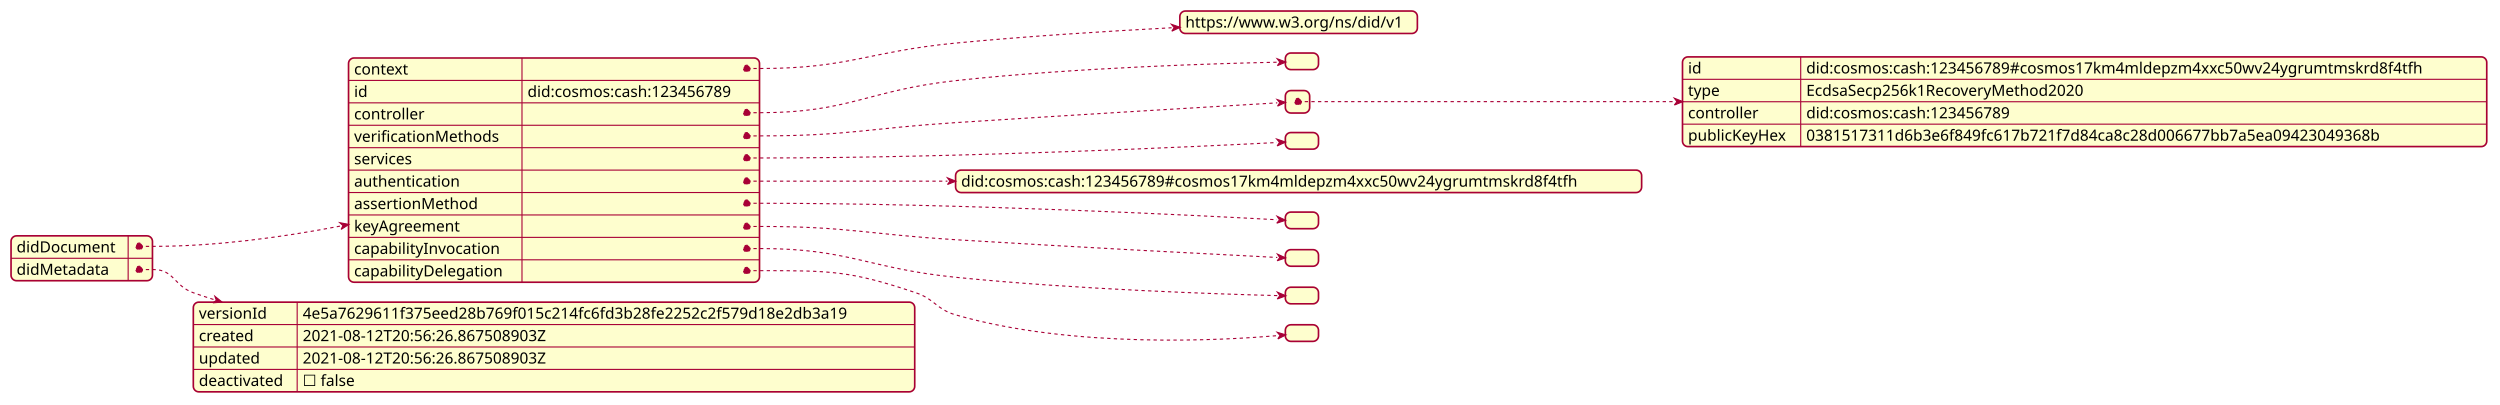
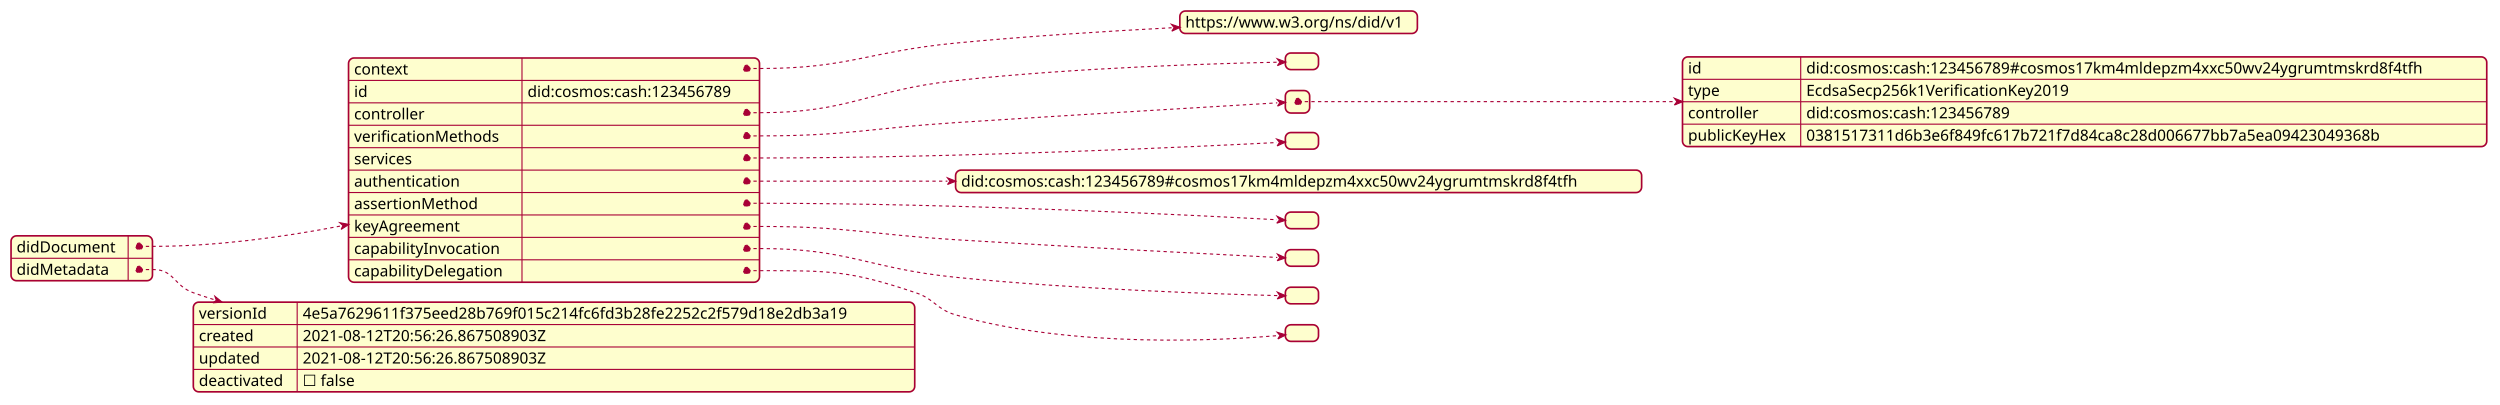
<svg xmlns="http://www.w3.org/2000/svg" contentScriptType="application/ecmascript" contentStyleType="text/css" height="366px" preserveAspectRatio="none" style="width:2263px;height:366px;background:#FFFFFF;" version="1.1" viewBox="0 0 2263 366" width="2263px" zoomAndPan="magnify">
  <defs />
  <g>
    <rect fill="#FEFECE" height="40.594" rx="5" ry="5" style="stroke:#FEFECE;stroke-width:1.5;" width="128" x="10" y="213.5" />
    <text fill="#000000" font-family="sans-serif" font-size="14" lengthAdjust="spacing" textLength="96" x="15" y="228.495">didDocument</text>
    <text fill="#000000" font-family="sans-serif" font-size="14" lengthAdjust="spacing" textLength="0" x="133" y="228.495" />
    <line style="stroke:#A80036;stroke-width:1.0;" x1="116" x2="116" y1="213.5" y2="233.797" />
    <line style="stroke:#A80036;stroke-width:1.0;" x1="10" x2="138" y1="233.797" y2="233.797" />
    <text fill="#000000" font-family="sans-serif" font-size="14" lengthAdjust="spacing" textLength="89" x="15" y="248.792">didMetadata</text>
    <text fill="#000000" font-family="sans-serif" font-size="14" lengthAdjust="spacing" textLength="0" x="133" y="248.792" />
    <line style="stroke:#A80036;stroke-width:1.0;" x1="116" x2="116" y1="233.797" y2="254.094" />
    <rect fill="none" height="40.594" rx="5" ry="5" style="stroke:#A80036;stroke-width:1.5;" width="128" x="10" y="213.5" />
    <rect fill="#FEFECE" height="202.969" rx="5" ry="5" style="stroke:#FEFECE;stroke-width:1.5;" width="372" x="315.5" y="52.5" />
    <text fill="#000000" font-family="sans-serif" font-size="14" lengthAdjust="spacing" textLength="53" x="320.5" y="67.495">context</text>
    <text fill="#000000" font-family="sans-serif" font-size="14" lengthAdjust="spacing" textLength="0" x="489.5" y="67.495" />
    <line style="stroke:#A80036;stroke-width:1.0;" x1="472.5" x2="472.5" y1="52.5" y2="72.797" />
    <line style="stroke:#A80036;stroke-width:1.0;" x1="315.5" x2="687.5" y1="72.797" y2="72.797" />
    <text fill="#000000" font-family="sans-serif" font-size="14" lengthAdjust="spacing" textLength="13" x="320.5" y="87.792">id</text>
    <text fill="#000000" font-family="sans-serif" font-size="14" lengthAdjust="spacing" textLength="205" x="477.5" y="87.792">did:cosmos:cash:123456789</text>
    <line style="stroke:#A80036;stroke-width:1.0;" x1="472.5" x2="472.5" y1="72.797" y2="93.094" />
    <line style="stroke:#A80036;stroke-width:1.0;" x1="315.5" x2="687.5" y1="93.094" y2="93.094" />
    <text fill="#000000" font-family="sans-serif" font-size="14" lengthAdjust="spacing" textLength="69" x="320.5" y="108.089">controller</text>
    <text fill="#000000" font-family="sans-serif" font-size="14" lengthAdjust="spacing" textLength="0" x="489.5" y="108.089" />
    <line style="stroke:#A80036;stroke-width:1.0;" x1="472.5" x2="472.5" y1="93.094" y2="113.391" />
    <line style="stroke:#A80036;stroke-width:1.0;" x1="315.5" x2="687.5" y1="113.391" y2="113.391" />
    <text fill="#000000" font-family="sans-serif" font-size="14" lengthAdjust="spacing" textLength="140" x="320.5" y="128.386">verificationMethods</text>
    <text fill="#000000" font-family="sans-serif" font-size="14" lengthAdjust="spacing" textLength="0" x="489.5" y="128.386" />
    <line style="stroke:#A80036;stroke-width:1.0;" x1="472.5" x2="472.5" y1="113.391" y2="133.688" />
    <line style="stroke:#A80036;stroke-width:1.0;" x1="315.5" x2="687.5" y1="133.688" y2="133.688" />
    <text fill="#000000" font-family="sans-serif" font-size="14" lengthAdjust="spacing" textLength="58" x="320.5" y="148.683">services</text>
    <text fill="#000000" font-family="sans-serif" font-size="14" lengthAdjust="spacing" textLength="0" x="489.5" y="148.683" />
    <line style="stroke:#A80036;stroke-width:1.0;" x1="472.5" x2="472.5" y1="133.688" y2="153.984" />
    <line style="stroke:#A80036;stroke-width:1.0;" x1="315.5" x2="687.5" y1="153.984" y2="153.984" />
    <text fill="#000000" font-family="sans-serif" font-size="14" lengthAdjust="spacing" textLength="103" x="320.5" y="168.98">authentication</text>
    <text fill="#000000" font-family="sans-serif" font-size="14" lengthAdjust="spacing" textLength="0" x="489.5" y="168.98" />
    <line style="stroke:#A80036;stroke-width:1.0;" x1="472.5" x2="472.5" y1="153.984" y2="174.281" />
    <line style="stroke:#A80036;stroke-width:1.0;" x1="315.5" x2="687.5" y1="174.281" y2="174.281" />
    <text fill="#000000" font-family="sans-serif" font-size="14" lengthAdjust="spacing" textLength="118" x="320.5" y="189.276">assertionMethod</text>
    <text fill="#000000" font-family="sans-serif" font-size="14" lengthAdjust="spacing" textLength="0" x="489.5" y="189.276" />
    <line style="stroke:#A80036;stroke-width:1.0;" x1="472.5" x2="472.5" y1="174.281" y2="194.578" />
    <line style="stroke:#A80036;stroke-width:1.0;" x1="315.5" x2="687.5" y1="194.578" y2="194.578" />
    <text fill="#000000" font-family="sans-serif" font-size="14" lengthAdjust="spacing" textLength="105" x="320.5" y="209.573">keyAgreement</text>
    <text fill="#000000" font-family="sans-serif" font-size="14" lengthAdjust="spacing" textLength="0" x="489.5" y="209.573" />
    <line style="stroke:#A80036;stroke-width:1.0;" x1="472.5" x2="472.5" y1="194.578" y2="214.875" />
    <line style="stroke:#A80036;stroke-width:1.0;" x1="315.5" x2="687.5" y1="214.875" y2="214.875" />
    <text fill="#000000" font-family="sans-serif" font-size="14" lengthAdjust="spacing" textLength="143" x="320.5" y="229.87">capabilityInvocation</text>
    <text fill="#000000" font-family="sans-serif" font-size="14" lengthAdjust="spacing" textLength="0" x="489.5" y="229.87" />
    <line style="stroke:#A80036;stroke-width:1.0;" x1="472.5" x2="472.5" y1="214.875" y2="235.172" />
    <line style="stroke:#A80036;stroke-width:1.0;" x1="315.5" x2="687.5" y1="235.172" y2="235.172" />
    <text fill="#000000" font-family="sans-serif" font-size="14" lengthAdjust="spacing" textLength="147" x="320.5" y="250.167">capabilityDelegation</text>
    <text fill="#000000" font-family="sans-serif" font-size="14" lengthAdjust="spacing" textLength="0" x="489.5" y="250.167" />
    <line style="stroke:#A80036;stroke-width:1.0;" x1="472.5" x2="472.5" y1="235.172" y2="255.469" />
    <rect fill="none" height="202.969" rx="5" ry="5" style="stroke:#A80036;stroke-width:1.5;" width="372" x="315.5" y="52.5" />
    <rect fill="#FEFECE" height="20.297" rx="5" ry="5" style="stroke:#FEFECE;stroke-width:1.5;" width="215" x="1068" y="10" />
    <text fill="#000000" font-family="sans-serif" font-size="14" lengthAdjust="spacing" textLength="205" x="1073" y="24.995">https://www.w3.org/ns/did/v1</text>
    <rect fill="none" height="20.297" rx="5" ry="5" style="stroke:#A80036;stroke-width:1.5;" width="215" x="1068" y="10" />
    <rect fill="#FEFECE" height="15" rx="5" ry="5" style="stroke:#FEFECE;stroke-width:1.5;" width="30" x="1163.5" y="48" />
    <rect fill="none" height="15" rx="5" ry="5" style="stroke:#A80036;stroke-width:1.5;" width="30" x="1163.5" y="48" />
    <rect fill="#FEFECE" height="20.297" rx="5" ry="5" style="stroke:#FEFECE;stroke-width:1.5;" width="22" x="1163.5" y="82" />
    <text fill="#000000" font-family="sans-serif" font-size="14" lengthAdjust="spacing" textLength="0" x="1180.5" y="96.995" />
    <rect fill="none" height="20.297" rx="5" ry="5" style="stroke:#A80036;stroke-width:1.5;" width="22" x="1163.5" y="82" />
    <rect fill="#FEFECE" height="81.188" rx="5" ry="5" style="stroke:#FEFECE;stroke-width:1.5;" width="728" x="1523" y="51.5" />
    <text fill="#000000" font-family="sans-serif" font-size="14" lengthAdjust="spacing" textLength="13" x="1528" y="66.495">id</text>
    <text fill="#000000" font-family="sans-serif" font-size="14" lengthAdjust="spacing" textLength="611" x="1635" y="66.495">did:cosmos:cash:123456789#cosmos17km4mldepzm4xxc50wv24ygrumtmskrd8f4tfh</text>
    <line style="stroke:#A80036;stroke-width:1.0;" x1="1630" x2="1630" y1="51.5" y2="71.797" />
    <line style="stroke:#A80036;stroke-width:1.0;" x1="1523" x2="2251" y1="71.797" y2="71.797" />
    <text fill="#000000" font-family="sans-serif" font-size="14" lengthAdjust="spacing" textLength="31" x="1528" y="86.792">type</text>
-     <text fill="#000000" font-family="sans-serif" font-size="14" lengthAdjust="spacing" textLength="277" x="1635" y="86.792">EcdsaSecp256k1RecoveryMethod2020</text>
+     <text fill="#000000" font-family="sans-serif" font-size="14" lengthAdjust="spacing" textLength="277" x="1635" y="86.792">EcdsaSecp256k1VerificationKey2019</text>
    <line style="stroke:#A80036;stroke-width:1.0;" x1="1630" x2="1630" y1="71.797" y2="92.094" />
    <line style="stroke:#A80036;stroke-width:1.0;" x1="1523" x2="2251" y1="92.094" y2="92.094" />
    <text fill="#000000" font-family="sans-serif" font-size="14" lengthAdjust="spacing" textLength="69" x="1528" y="107.089">controller</text>
    <text fill="#000000" font-family="sans-serif" font-size="14" lengthAdjust="spacing" textLength="205" x="1635" y="107.089">did:cosmos:cash:123456789</text>
    <line style="stroke:#A80036;stroke-width:1.0;" x1="1630" x2="1630" y1="92.094" y2="112.391" />
    <line style="stroke:#A80036;stroke-width:1.0;" x1="1523" x2="2251" y1="112.391" y2="112.391" />
    <text fill="#000000" font-family="sans-serif" font-size="14" lengthAdjust="spacing" textLength="97" x="1528" y="127.386">publicKeyHex</text>
    <text fill="#000000" font-family="sans-serif" font-size="14" lengthAdjust="spacing" textLength="579" x="1635" y="127.386">0381517311d6b3e6f849fc617b721f7d84ca8c28d006677bb7a5ea09423049368b</text>
    <line style="stroke:#A80036;stroke-width:1.0;" x1="1630" x2="1630" y1="112.391" y2="132.688" />
    <rect fill="none" height="81.188" rx="5" ry="5" style="stroke:#A80036;stroke-width:1.5;" width="728" x="1523" y="51.5" />
    <rect fill="#FEFECE" height="15" rx="5" ry="5" style="stroke:#FEFECE;stroke-width:1.5;" width="30" x="1163.5" y="120" />
    <rect fill="none" height="15" rx="5" ry="5" style="stroke:#A80036;stroke-width:1.5;" width="30" x="1163.5" y="120" />
    <rect fill="#FEFECE" height="20.297" rx="5" ry="5" style="stroke:#FEFECE;stroke-width:1.5;" width="621" x="865" y="154" />
    <text fill="#000000" font-family="sans-serif" font-size="14" lengthAdjust="spacing" textLength="611" x="870" y="168.995">did:cosmos:cash:123456789#cosmos17km4mldepzm4xxc50wv24ygrumtmskrd8f4tfh</text>
    <rect fill="none" height="20.297" rx="5" ry="5" style="stroke:#A80036;stroke-width:1.5;" width="621" x="865" y="154" />
    <rect fill="#FEFECE" height="15" rx="5" ry="5" style="stroke:#FEFECE;stroke-width:1.5;" width="30" x="1163.5" y="192" />
    <rect fill="none" height="15" rx="5" ry="5" style="stroke:#A80036;stroke-width:1.5;" width="30" x="1163.5" y="192" />
    <rect fill="#FEFECE" height="15" rx="5" ry="5" style="stroke:#FEFECE;stroke-width:1.5;" width="30" x="1163.5" y="226" />
    <rect fill="none" height="15" rx="5" ry="5" style="stroke:#A80036;stroke-width:1.5;" width="30" x="1163.5" y="226" />
    <rect fill="#FEFECE" height="15" rx="5" ry="5" style="stroke:#FEFECE;stroke-width:1.5;" width="30" x="1163.5" y="260" />
    <rect fill="none" height="15" rx="5" ry="5" style="stroke:#A80036;stroke-width:1.5;" width="30" x="1163.5" y="260" />
    <rect fill="#FEFECE" height="15" rx="5" ry="5" style="stroke:#FEFECE;stroke-width:1.5;" width="30" x="1163.5" y="294" />
    <rect fill="none" height="15" rx="5" ry="5" style="stroke:#A80036;stroke-width:1.5;" width="30" x="1163.5" y="294" />
    <rect fill="#FEFECE" height="81.188" rx="5" ry="5" style="stroke:#FEFECE;stroke-width:1.5;" width="653" x="175" y="273.5" />
    <text fill="#000000" font-family="sans-serif" font-size="14" lengthAdjust="spacing" textLength="65" x="180" y="288.495">versionId</text>
    <text fill="#000000" font-family="sans-serif" font-size="14" lengthAdjust="spacing" textLength="549" x="274" y="288.495">4e5a7629611f375eed28b769f015c214fc6fd3b28fe2252c2f579d18e2db3a19</text>
    <line style="stroke:#A80036;stroke-width:1.0;" x1="269" x2="269" y1="273.5" y2="293.797" />
    <line style="stroke:#A80036;stroke-width:1.0;" x1="175" x2="828" y1="293.797" y2="293.797" />
    <text fill="#000000" font-family="sans-serif" font-size="14" lengthAdjust="spacing" textLength="55" x="180" y="308.792">created</text>
    <text fill="#000000" font-family="sans-serif" font-size="14" lengthAdjust="spacing" textLength="250" x="274" y="308.792">2021-08-12T20:56:26.867508903Z</text>
    <line style="stroke:#A80036;stroke-width:1.0;" x1="269" x2="269" y1="293.797" y2="314.094" />
    <line style="stroke:#A80036;stroke-width:1.0;" x1="175" x2="828" y1="314.094" y2="314.094" />
    <text fill="#000000" font-family="sans-serif" font-size="14" lengthAdjust="spacing" textLength="59" x="180" y="329.089">updated</text>
    <text fill="#000000" font-family="sans-serif" font-size="14" lengthAdjust="spacing" textLength="250" x="274" y="329.089">2021-08-12T20:56:26.867508903Z</text>
    <line style="stroke:#A80036;stroke-width:1.0;" x1="269" x2="269" y1="314.094" y2="334.391" />
    <line style="stroke:#A80036;stroke-width:1.0;" x1="175" x2="828" y1="334.391" y2="334.391" />
    <text fill="#000000" font-family="sans-serif" font-size="14" lengthAdjust="spacing" textLength="84" x="180" y="349.386">deactivated</text>
    <text fill="#000000" font-family="sans-serif" font-size="14" lengthAdjust="spacing" textLength="51" x="274" y="349.386">☐ false</text>
    <line style="stroke:#A80036;stroke-width:1.0;" x1="269" x2="269" y1="334.391" y2="354.688" />
    <rect fill="none" height="81.188" rx="5" ry="5" style="stroke:#A80036;stroke-width:1.5;" width="653" x="175" y="273.5" />
    <path d="M676,62 L689,62 C767.887,62 786.473,46.529 865,39 C929.595,32.807 1001.967,28.238 1060.528,25.134 " fill="none" style="stroke:#A80036;stroke-width:1.0;stroke-dasharray:3.0,3.0;" />
    <path d="M1060.692,28.255 L1062.869,25.012 L1060.364,22.013 L1068.33,24.725 L1060.692,28.255 " fill="#A80036" style="stroke:#A80036;stroke-width:1.0;" />
    <ellipse cx="676" cy="62" fill="#A80036" rx="3" ry="3" style="stroke:#A80036;stroke-width:1.0;stroke-dasharray:3.0,3.0;" />
    <path d="M676,102 L689,102 C768.277,102 786.194,81.628 865,73 C974.936,60.964 1107.786,57.301 1156.198,56.321 " fill="none" style="stroke:#A80036;stroke-width:1.0;stroke-dasharray:3.0,3.0;" />
    <path d="M1156.258,59.434 L1158.533,56.276 L1156.139,53.207 L1163.982,56.172 L1156.258,59.434 " fill="#A80036" style="stroke:#A80036;stroke-width:1.0;" />
    <ellipse cx="676" cy="102" fill="#A80036" rx="3" ry="3" style="stroke:#A80036;stroke-width:1.0;stroke-dasharray:3.0,3.0;" />
    <path d="M1175.034,92 L1188.034,92 C1229.328,92 1370.724,92 1515.597,92 " fill="none" style="stroke:#A80036;stroke-width:1.0;stroke-dasharray:3.0,3.0;" />
    <path d="M1515.597,95.112 L1517.931,92 L1515.597,88.888 L1523.377,92 L1515.597,95.112 " fill="#A80036" style="stroke:#A80036;stroke-width:1.0;" />
    <ellipse cx="1175.034" cy="92" fill="#A80036" rx="3" ry="3" style="stroke:#A80036;stroke-width:1.0;stroke-dasharray:3.0,3.0;" />
    <path d="M676,123 L689,123 C767.404,123 786.76,116.065 865,111 C975.378,103.855 1107.909,95.961 1156.22,93.106 " fill="none" style="stroke:#A80036;stroke-width:1.0;stroke-dasharray:3.0,3.0;" />
    <path d="M1156.397,96.113 L1158.475,92.973 L1156.042,90.099 L1163.738,92.662 L1156.397,96.113 " fill="#A80036" style="stroke:#A80036;stroke-width:1.0;" />
    <ellipse cx="676" cy="123" fill="#A80036" rx="3" ry="3" style="stroke:#A80036;stroke-width:1.0;stroke-dasharray:3.0,3.0;" />
    <path d="M676,143 L689,143 C870.773,143 1090.606,132.387 1155.864,129.015 " fill="none" style="stroke:#A80036;stroke-width:1.0;stroke-dasharray:3.0,3.0;" />
    <path d="M1156.028,132.15 L1158.215,128.893 L1155.701,125.88 L1163.702,128.607 L1156.028,132.15 " fill="#A80036" style="stroke:#A80036;stroke-width:1.0;" />
    <ellipse cx="676" cy="143" fill="#A80036" rx="3" ry="3" style="stroke:#A80036;stroke-width:1.0;stroke-dasharray:3.0,3.0;" />
    <path d="M676,164 L689,164 C743.506,164 801.45,164 857.627,164 " fill="none" style="stroke:#A80036;stroke-width:1.0;stroke-dasharray:3.0,3.0;" />
    <path d="M857.627,167.022 L859.894,164 L857.627,160.978 L865.183,164 L857.627,167.022 " fill="#A80036" style="stroke:#A80036;stroke-width:1.0;" />
    <ellipse cx="676" cy="164" fill="#A80036" rx="3" ry="3" style="stroke:#A80036;stroke-width:1.0;stroke-dasharray:3.0,3.0;" />
    <path d="M676,184 L689,184 C870.785,184 1090.61,195.32 1155.865,198.917 " fill="none" style="stroke:#A80036;stroke-width:1.0;stroke-dasharray:3.0,3.0;" />
    <path d="M1155.691,202.052 L1158.216,199.048 L1156.039,195.782 L1163.702,199.353 L1155.691,202.052 " fill="#A80036" style="stroke:#A80036;stroke-width:1.0;" />
    <ellipse cx="676" cy="184" fill="#A80036" rx="3" ry="3" style="stroke:#A80036;stroke-width:1.0;stroke-dasharray:3.0,3.0;" />
    <path d="M676,205 L689,205 C767.404,205 786.744,212.187 865,217 C975.359,223.788 1107.902,230.613 1156.217,233.057 " fill="none" style="stroke:#A80036;stroke-width:1.0;stroke-dasharray:3.0,3.0;" />
    <path d="M1156.066,236.065 L1158.473,233.171 L1156.369,230.049 L1163.736,233.436 L1156.066,236.065 " fill="#A80036" style="stroke:#A80036;stroke-width:1.0;" />
    <ellipse cx="676" cy="205" fill="#A80036" rx="3" ry="3" style="stroke:#A80036;stroke-width:1.0;stroke-dasharray:3.0,3.0;" />
    <path d="M676,225 L689,225 C768.071,225 786.33,243.049 865,251 C975.033,262.121 1107.824,266.336 1156.21,267.571 " fill="none" style="stroke:#A80036;stroke-width:1.0;stroke-dasharray:3.0,3.0;" />
    <path d="M1156.133,270.683 L1158.543,267.628 L1156.286,264.459 L1163.989,267.762 L1156.133,270.683 " fill="#A80036" style="stroke:#A80036;stroke-width:1.0;" />
    <ellipse cx="676" cy="225" fill="#A80036" rx="3" ry="3" style="stroke:#A80036;stroke-width:1.0;stroke-dasharray:3.0,3.0;" />
    <path d="M676,245 L689,245 C751.854,245 769.426,244.96 829,265 C846.348,270.836 847.414,279.925 865,285 C971.722,315.797 1107.507,308.028 1156.407,303.826 " fill="none" style="stroke:#A80036;stroke-width:1.0;stroke-dasharray:3.0,3.0;" />
    <path d="M1156.681,306.863 L1158.685,303.621 L1156.133,300.789 L1163.999,303.141 L1156.681,306.863 " fill="#A80036" style="stroke:#A80036;stroke-width:1.0;" />
    <ellipse cx="676" cy="245" fill="#A80036" rx="3" ry="3" style="stroke:#A80036;stroke-width:1.0;stroke-dasharray:3.0,3.0;" />
    <path d="M126,223 L139,223 C194.452,223 253.851,215.091 308.168,204.628 " fill="none" style="stroke:#A80036;stroke-width:1.0;stroke-dasharray:3.0,3.0;" />
    <path d="M308.765,207.679 L310.457,204.18 L307.571,201.576 L315.798,203.135 L308.765,207.679 " fill="#A80036" style="stroke:#A80036;stroke-width:1.0;" />
    <ellipse cx="126" cy="223" fill="#A80036" rx="3" ry="3" style="stroke:#A80036;stroke-width:1.0;stroke-dasharray:3.0,3.0;" />
    <path d="M126,244 L139,244 C157.523,244 157.529,258.847 175,265 C181.111,267.152 187.319,269.21 193.603,271.177 " fill="none" style="stroke:#A80036;stroke-width:1.0;stroke-dasharray:3.0,3.0;" />
    <path d="M192.696,274.142 L195.827,271.858 L194.511,268.213 L201.015,273.446 L192.696,274.142 " fill="#A80036" style="stroke:#A80036;stroke-width:1.0;" />
    <ellipse cx="126" cy="244" fill="#A80036" rx="3" ry="3" style="stroke:#A80036;stroke-width:1.0;stroke-dasharray:3.0,3.0;" />
  </g>
</svg>
